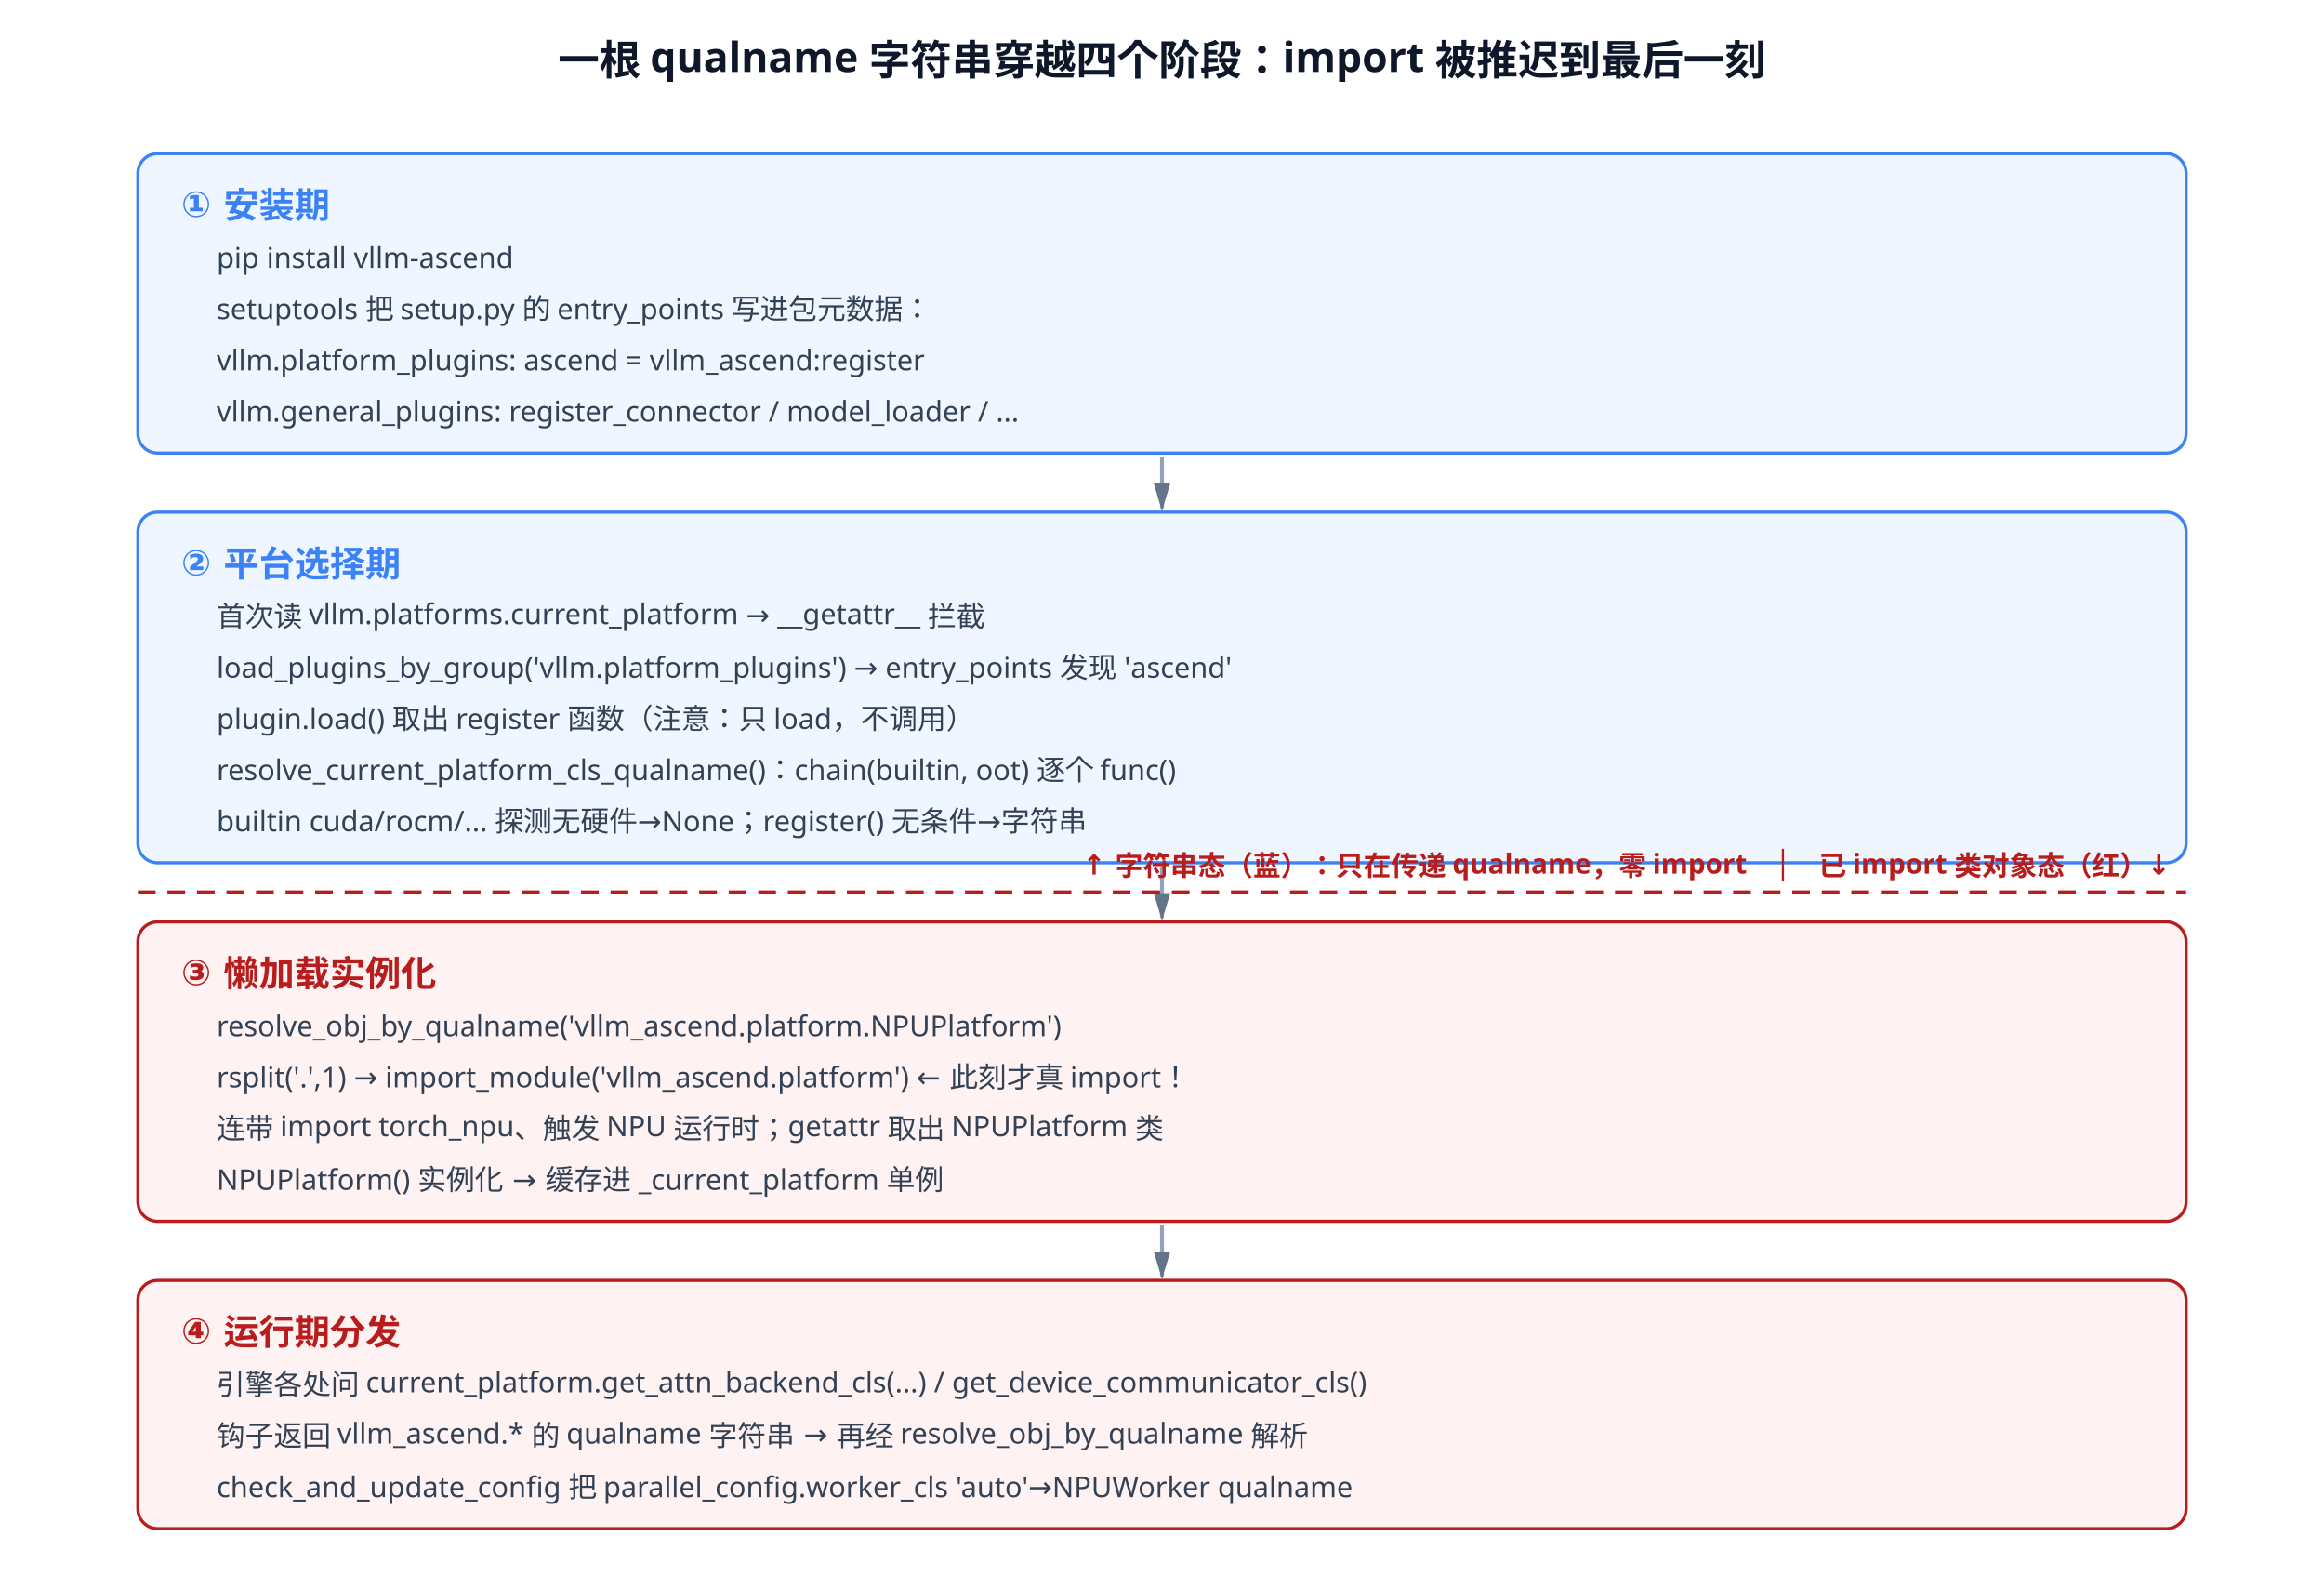
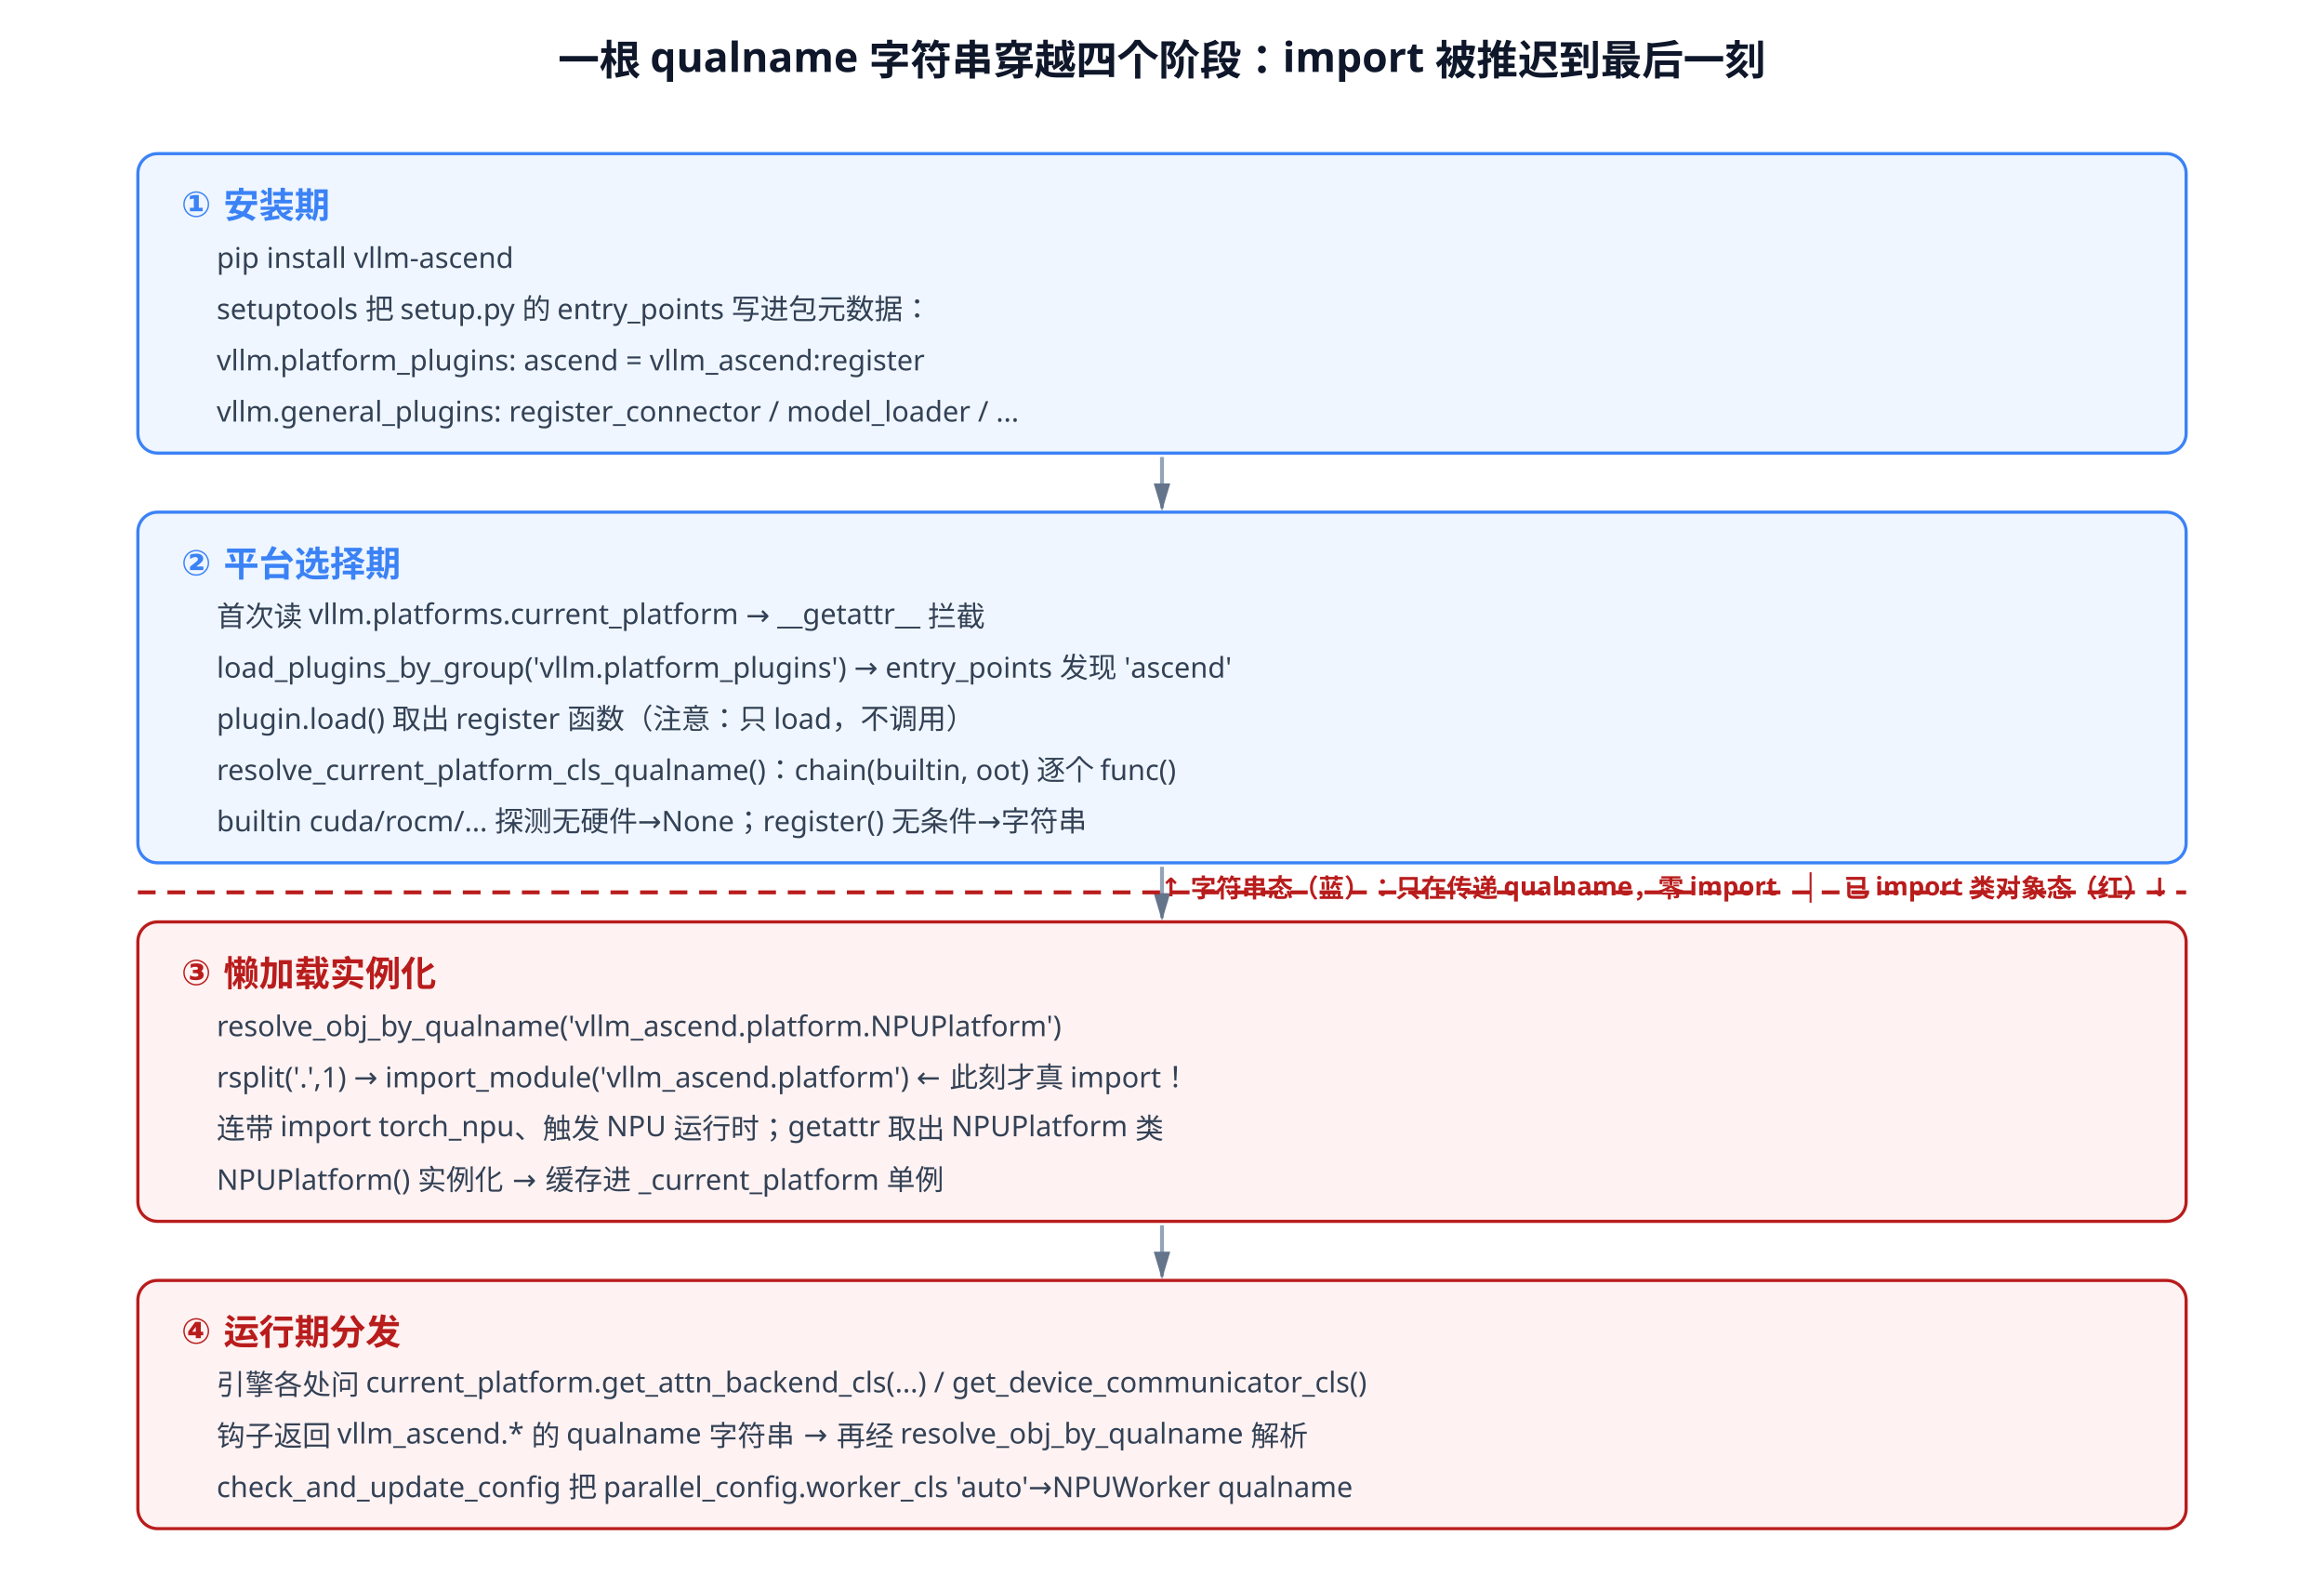
<svg xmlns="http://www.w3.org/2000/svg" viewBox="0 0 1180 800">
  <defs>
    <marker id="a" viewBox="0 0 10 6" refX="9" refY="3" markerWidth="7" markerHeight="5" orient="auto">
      <path d="M0,0 L10,3 L0,6 Z" fill="#64748b" />
    </marker>
    <marker id="ar" viewBox="0 0 10 6" refX="9" refY="3" markerWidth="7" markerHeight="5" orient="auto">
      <path d="M0,0 L10,3 L0,6 Z" fill="#b91c1c" />
    </marker>
  </defs>
  <rect width="1180" height="800" fill="white" />
  <text x="590.0" y="38" font-size="21" font-family="sans-serif" fill="#0f172a" text-anchor="middle" font-weight="bold">一根 qualname 字符串穿越四个阶段：import 被推迟到最后一刻</text>
  <rect x="70" y="78" width="1040" height="152" rx="10" fill="#eff6ff" stroke="#3b82f6" stroke-width="1.6" />
  <text x="92" y="110" font-size="18" font-family="sans-serif" fill="#3b82f6" text-anchor="start" font-weight="bold">① 安装期</text>
  <text x="110" y="136" font-size="14.5" font-family="sans-serif" fill="#334155" text-anchor="start" font-weight="normal">pip install vllm-ascend</text>
  <text x="110" y="162" font-size="14.5" font-family="sans-serif" fill="#334155" text-anchor="start" font-weight="normal">setuptools 把 setup.py 的 entry_points 写进包元数据：</text>
  <text x="110" y="188" font-size="14.5" font-family="sans-serif" fill="#334155" text-anchor="start" font-weight="normal">vllm.platform_plugins: ascend = vllm_ascend:register</text>
  <text x="110" y="214" font-size="14.5" font-family="sans-serif" fill="#334155" text-anchor="start" font-weight="normal">vllm.general_plugins: register_connector / model_loader / ...</text>
  <rect x="70" y="260" width="1040" height="178" rx="10" fill="#eff6ff" stroke="#3b82f6" stroke-width="1.6" />
  <text x="92" y="292" font-size="18" font-family="sans-serif" fill="#3b82f6" text-anchor="start" font-weight="bold">② 平台选择期</text>
  <text x="110" y="318" font-size="14.5" font-family="sans-serif" fill="#334155" text-anchor="start" font-weight="normal">首次读 vllm.platforms.current_platform → __getattr__ 拦截</text>
  <text x="110" y="344" font-size="14.5" font-family="sans-serif" fill="#334155" text-anchor="start" font-weight="normal">load_plugins_by_group('vllm.platform_plugins') → entry_points 发现 'ascend'</text>
  <text x="110" y="370" font-size="14.5" font-family="sans-serif" fill="#334155" text-anchor="start" font-weight="normal">plugin.load() 取出 register 函数（注意：只 load，不调用）</text>
  <text x="110" y="396" font-size="14.5" font-family="sans-serif" fill="#334155" text-anchor="start" font-weight="normal">resolve_current_platform_cls_qualname()：chain(builtin, oot) 逐个 func()</text>
  <text x="110" y="422" font-size="14.5" font-family="sans-serif" fill="#334155" text-anchor="start" font-weight="normal">builtin cuda/rocm/... 探测无硬件→None；register() 无条件→字符串</text>
  <rect x="70" y="468" width="1040" height="152" rx="10" fill="#fef2f2" stroke="#b91c1c" stroke-width="1.6" />
  <text x="92" y="500" font-size="18" font-family="sans-serif" fill="#b91c1c" text-anchor="start" font-weight="bold">③ 懒加载实例化</text>
  <text x="110" y="526" font-size="14.5" font-family="sans-serif" fill="#334155" text-anchor="start" font-weight="normal">resolve_obj_by_qualname('vllm_ascend.platform.NPUPlatform')</text>
  <text x="110" y="552" font-size="14.5" font-family="sans-serif" fill="#334155" text-anchor="start" font-weight="normal">rsplit('.',1) → import_module('vllm_ascend.platform')  ← 此刻才真 import！</text>
  <text x="110" y="578" font-size="14.5" font-family="sans-serif" fill="#334155" text-anchor="start" font-weight="normal">连带 import torch_npu、触发 NPU 运行时；getattr 取出 NPUPlatform 类</text>
  <text x="110" y="604" font-size="14.5" font-family="sans-serif" fill="#334155" text-anchor="start" font-weight="normal">NPUPlatform() 实例化 → 缓存进 _current_platform 单例</text>
  <rect x="70" y="650" width="1040" height="126" rx="10" fill="#fef2f2" stroke="#b91c1c" stroke-width="1.6" />
  <text x="92" y="682" font-size="18" font-family="sans-serif" fill="#b91c1c" text-anchor="start" font-weight="bold">④ 运行期分发</text>
  <text x="110" y="708" font-size="14.5" font-family="sans-serif" fill="#334155" text-anchor="start" font-weight="normal">引擎各处问 current_platform.get_attn_backend_cls(...) / get_device_communicator_cls()</text>
  <text x="110" y="734" font-size="14.5" font-family="sans-serif" fill="#334155" text-anchor="start" font-weight="normal">钩子返回 vllm_ascend.* 的 qualname 字符串 → 再经 resolve_obj_by_qualname 解析</text>
  <text x="110" y="760" font-size="14.5" font-family="sans-serif" fill="#334155" text-anchor="start" font-weight="normal">check_and_update_config 把 parallel_config.worker_cls 'auto'→NPUWorker qualname</text>
  <line x1="590.0" y1="232" x2="590.0" y2="258" stroke="#94a3b8" stroke-width="2" marker-end="url(#a)" />
  <line x1="590.0" y1="440" x2="590.0" y2="466" stroke="#94a3b8" stroke-width="2" marker-end="url(#a)" />
  <line x1="590.0" y1="622" x2="590.0" y2="648" stroke="#94a3b8" stroke-width="2" marker-end="url(#a)" />
  <line x1="70" y1="453.0" x2="1110" y2="453.0" stroke="#b91c1c" stroke-width="2" stroke-dasharray="9 6" />
-   <text x="1102" y="444.0" font-size="14" font-family="sans-serif" fill="#b91c1c" text-anchor="end" font-weight="bold">↑ 字符串态（蓝）：只在传递 qualname，零 import　│　已 import 类对象态（红）↓</text>
+   <text x="1102" y="455.0" font-size="13" font-family="sans-serif" fill="#b91c1c" text-anchor="end" font-weight="bold">↑ 字符串态（蓝）：只在传递 qualname，零 import　│　已 import 类对象态（红）↓</text>
</svg>
